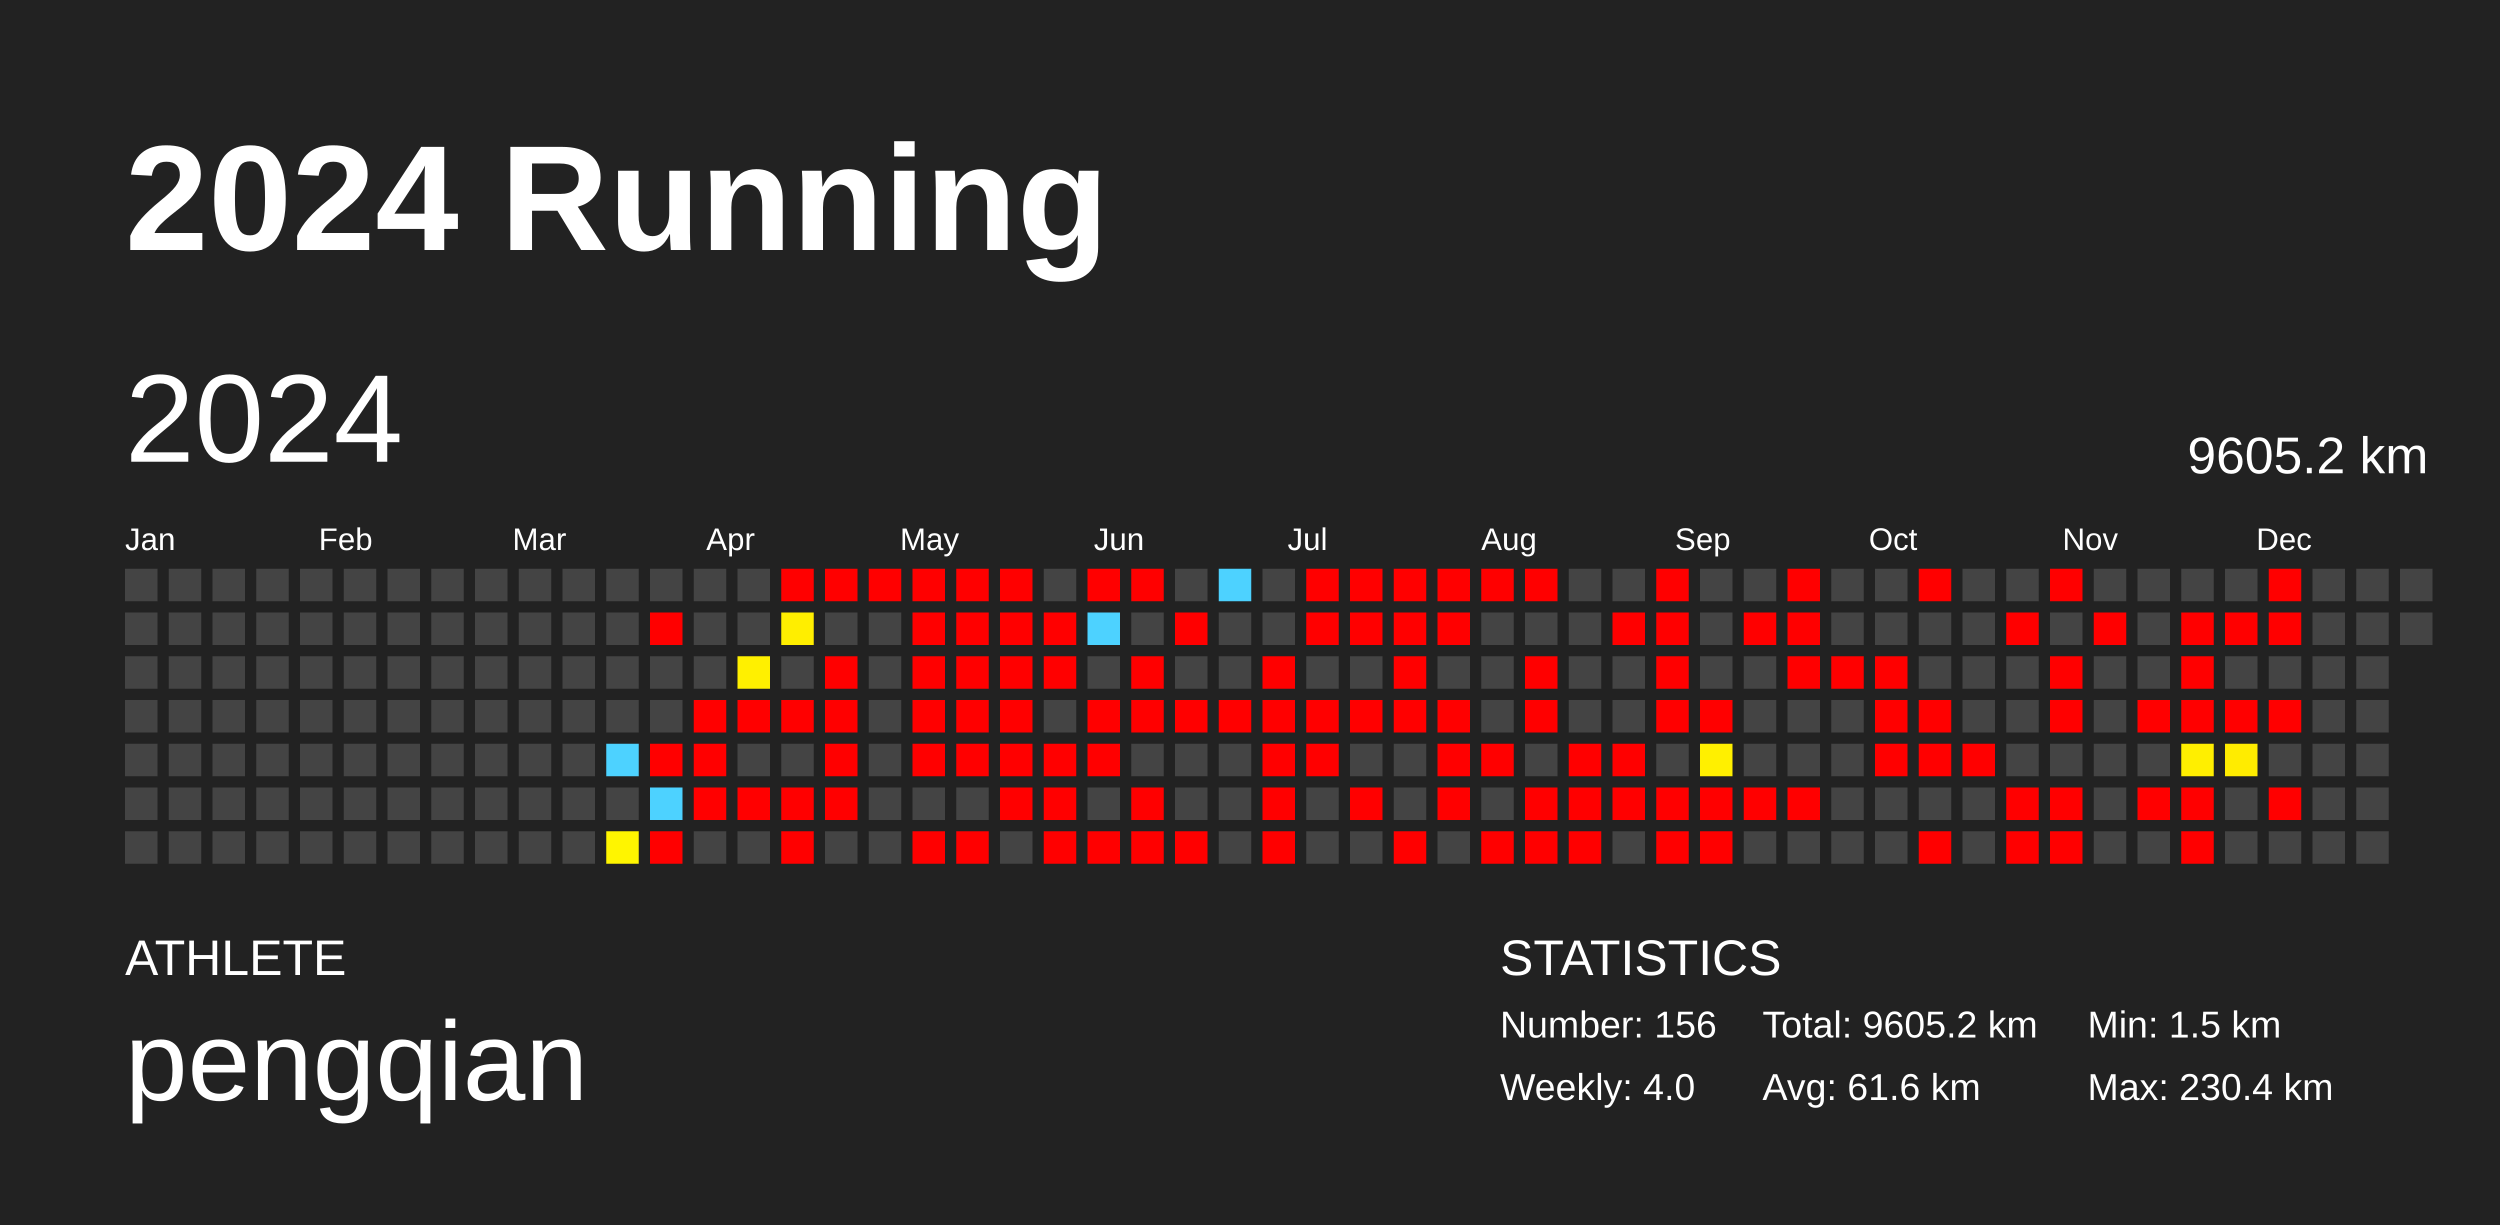
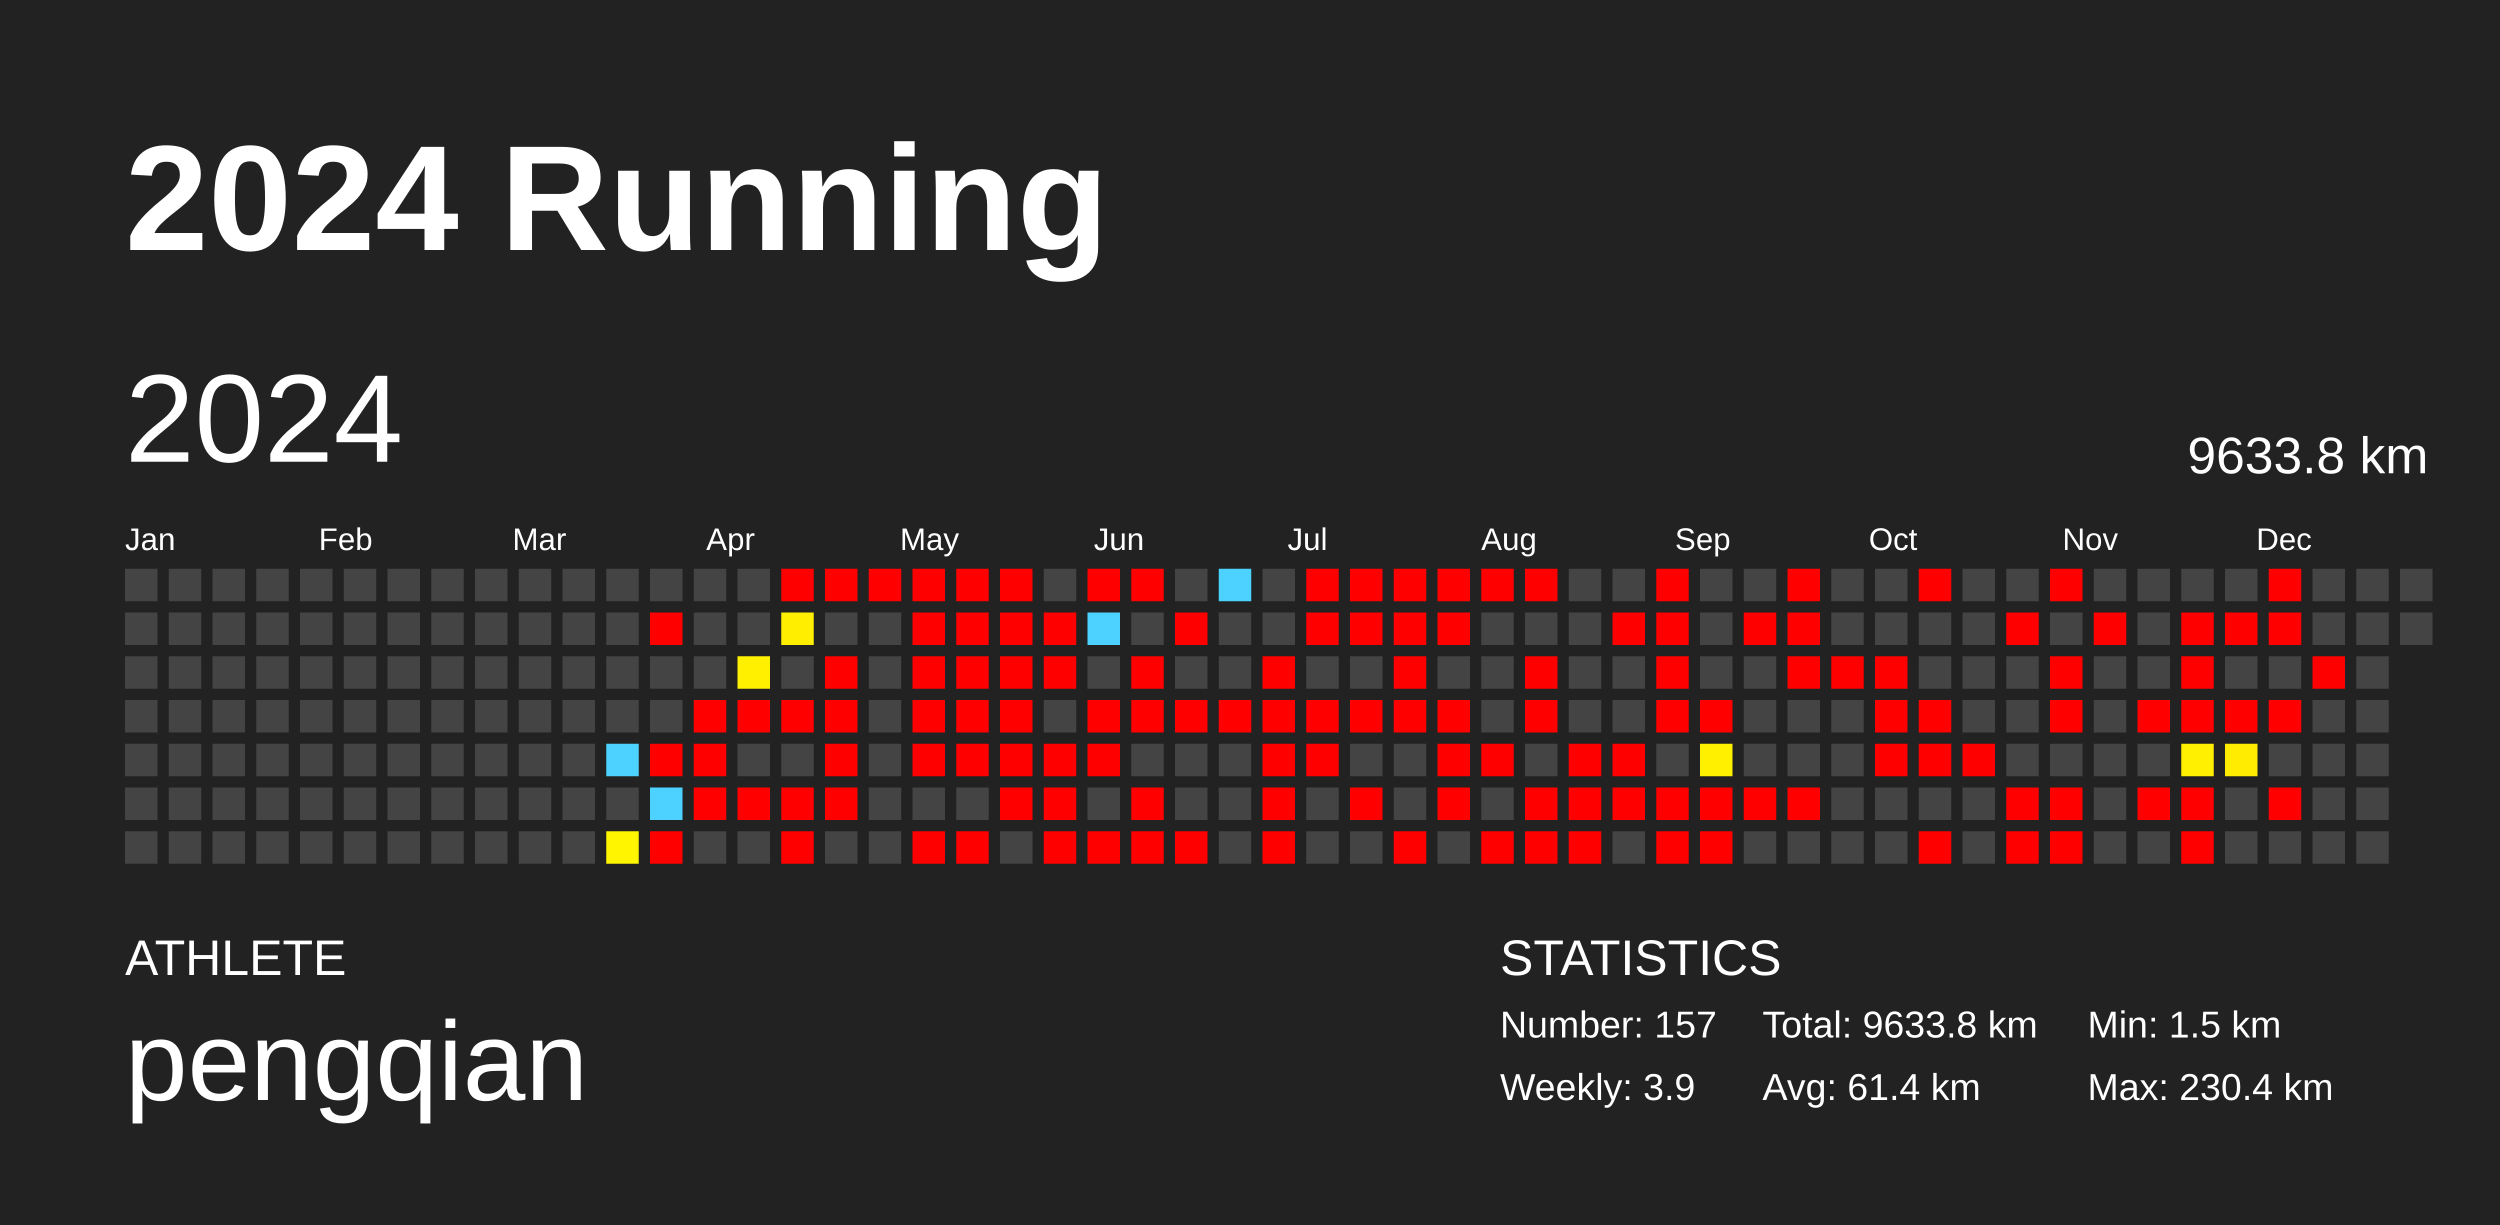
<svg xmlns="http://www.w3.org/2000/svg" baseProfile="full" height="98mm" version="1.1" viewBox="0,0,200,98" width="200mm">
  <defs />
  <rect fill="#222222" height="98" width="200" x="0" y="0" />
  <text fill="#FFFFFF" style="font-size:12px; font-family:Arial; font-weight:bold;" x="10" y="20">2024 Running</text>
  <text fill="#FFFFFF" style="font-size:4px; font-family:Arial" x="10" y="78">ATHLETE</text>
  <text fill="#FFFFFF" style="font-size:9px; font-family:Arial" x="10" y="88">pengqian</text>
  <text fill="#FFFFFF" style="font-size:4px; font-family:Arial" x="120" y="78">STATISTICS</text>
-   <text fill="#FFFFFF" style="font-size:3px; font-family:Arial" x="120" y="83">Number: 156</text>
-   <text fill="#FFFFFF" style="font-size:3px; font-family:Arial" x="120" y="88">Weekly: 4.0</text>
-   <text fill="#FFFFFF" style="font-size:3px; font-family:Arial" x="141" y="83">Total: 9605.2 km</text>
-   <text fill="#FFFFFF" style="font-size:3px; font-family:Arial" x="141" y="88">Avg: 61.6 km</text>
+   <text fill="#FFFFFF" style="font-size:3px; font-family:Arial" x="120" y="83">Number: 157</text>
+   <text fill="#FFFFFF" style="font-size:3px; font-family:Arial" x="120" y="88">Weekly: 3.9</text>
+   <text fill="#FFFFFF" style="font-size:3px; font-family:Arial" x="141" y="83">Total: 9633.8 km</text>
+   <text fill="#FFFFFF" style="font-size:3px; font-family:Arial" x="141" y="88">Avg: 61.4 km</text>
  <text fill="#FFFFFF" style="font-size:3px; font-family:Arial" x="167" y="83">Min: 1.5 km</text>
  <text fill="#FFFFFF" style="font-size:3px; font-family:Arial" x="167" y="88">Max: 230.4 km</text>
  <text dominant-baseline="hanging" fill="#FFFFFF" style="font-size:10.0px; font-family:Arial;" x="10" y="30">2024</text>
-   <text dominant-baseline="hanging" fill="#FFFFFF" style="font-size:4.125px; font-family:Arial;" x="175" y="35">9605.2 km</text>
+   <text dominant-baseline="hanging" fill="#FFFFFF" style="font-size:4.125px; font-family:Arial;" x="175" y="35">9633.8 km</text>
  <text fill="#FFFFFF" style="font-size:2.5px; font-family:Arial" x="10.0" y="44">Jan</text>
  <text fill="#FFFFFF" style="font-size:2.5px; font-family:Arial" x="25.5" y="44">Feb</text>
  <text fill="#FFFFFF" style="font-size:2.5px; font-family:Arial" x="41.0" y="44">Mar</text>
  <text fill="#FFFFFF" style="font-size:2.5px; font-family:Arial" x="56.5" y="44">Apr</text>
  <text fill="#FFFFFF" style="font-size:2.5px; font-family:Arial" x="72.0" y="44">May</text>
  <text fill="#FFFFFF" style="font-size:2.5px; font-family:Arial" x="87.5" y="44">Jun</text>
  <text fill="#FFFFFF" style="font-size:2.5px; font-family:Arial" x="103.0" y="44">Jul</text>
  <text fill="#FFFFFF" style="font-size:2.5px; font-family:Arial" x="118.5" y="44">Aug</text>
  <text fill="#FFFFFF" style="font-size:2.5px; font-family:Arial" x="134.0" y="44">Sep</text>
  <text fill="#FFFFFF" style="font-size:2.5px; font-family:Arial" x="149.5" y="44">Oct</text>
  <text fill="#FFFFFF" style="font-size:2.5px; font-family:Arial" x="165.0" y="44">Nov</text>
  <text fill="#FFFFFF" style="font-size:2.5px; font-family:Arial" x="180.5" y="44">Dec</text>
  <rect fill="#444444" height="2.6" width="2.6" x="10.0" y="45.5" />
  <rect fill="#444444" height="2.6" width="2.6" x="10.0" y="49.0" />
  <rect fill="#444444" height="2.6" width="2.6" x="10.0" y="52.5" />
  <rect fill="#444444" height="2.6" width="2.6" x="10.0" y="56.0" />
  <rect fill="#444444" height="2.6" width="2.6" x="10.0" y="59.5" />
  <rect fill="#444444" height="2.6" width="2.6" x="10.0" y="63.0" />
  <rect fill="#444444" height="2.6" width="2.6" x="10.0" y="66.5" />
  <rect fill="#444444" height="2.6" width="2.6" x="13.5" y="45.5" />
  <rect fill="#444444" height="2.6" width="2.6" x="13.5" y="49.0" />
  <rect fill="#444444" height="2.6" width="2.6" x="13.5" y="52.5" />
  <rect fill="#444444" height="2.6" width="2.6" x="13.5" y="56.0" />
  <rect fill="#444444" height="2.6" width="2.6" x="13.5" y="59.5" />
  <rect fill="#444444" height="2.6" width="2.6" x="13.5" y="63.0" />
  <rect fill="#444444" height="2.6" width="2.6" x="13.5" y="66.5" />
  <rect fill="#444444" height="2.6" width="2.6" x="17.0" y="45.5" />
  <rect fill="#444444" height="2.6" width="2.6" x="17.0" y="49.0" />
  <rect fill="#444444" height="2.6" width="2.6" x="17.0" y="52.5" />
  <rect fill="#444444" height="2.6" width="2.6" x="17.0" y="56.0" />
  <rect fill="#444444" height="2.6" width="2.6" x="17.0" y="59.5" />
  <rect fill="#444444" height="2.6" width="2.6" x="17.0" y="63.0" />
  <rect fill="#444444" height="2.6" width="2.6" x="17.0" y="66.5" />
  <rect fill="#444444" height="2.6" width="2.6" x="20.5" y="45.5" />
  <rect fill="#444444" height="2.6" width="2.6" x="20.5" y="49.0" />
  <rect fill="#444444" height="2.6" width="2.6" x="20.5" y="52.5" />
  <rect fill="#444444" height="2.6" width="2.6" x="20.5" y="56.0" />
  <rect fill="#444444" height="2.6" width="2.6" x="20.5" y="59.5" />
  <rect fill="#444444" height="2.6" width="2.6" x="20.5" y="63.0" />
  <rect fill="#444444" height="2.6" width="2.6" x="20.5" y="66.5" />
  <rect fill="#444444" height="2.6" width="2.6" x="24.0" y="45.5" />
  <rect fill="#444444" height="2.6" width="2.6" x="24.0" y="49.0" />
  <rect fill="#444444" height="2.6" width="2.6" x="24.0" y="52.5" />
  <rect fill="#444444" height="2.6" width="2.6" x="24.0" y="56.0" />
  <rect fill="#444444" height="2.6" width="2.6" x="24.0" y="59.5" />
  <rect fill="#444444" height="2.6" width="2.6" x="24.0" y="63.0" />
  <rect fill="#444444" height="2.6" width="2.6" x="24.0" y="66.5" />
  <rect fill="#444444" height="2.6" width="2.6" x="27.5" y="45.5" />
  <rect fill="#444444" height="2.6" width="2.6" x="27.5" y="49.0" />
  <rect fill="#444444" height="2.6" width="2.6" x="27.5" y="52.5" />
  <rect fill="#444444" height="2.6" width="2.6" x="27.5" y="56.0" />
  <rect fill="#444444" height="2.6" width="2.6" x="27.5" y="59.5" />
  <rect fill="#444444" height="2.6" width="2.6" x="27.5" y="63.0" />
  <rect fill="#444444" height="2.6" width="2.6" x="27.5" y="66.5" />
  <rect fill="#444444" height="2.6" width="2.6" x="31.0" y="45.5" />
  <rect fill="#444444" height="2.6" width="2.6" x="31.0" y="49.0" />
  <rect fill="#444444" height="2.6" width="2.6" x="31.0" y="52.5" />
  <rect fill="#444444" height="2.6" width="2.6" x="31.0" y="56.0" />
  <rect fill="#444444" height="2.6" width="2.6" x="31.0" y="59.5" />
  <rect fill="#444444" height="2.6" width="2.6" x="31.0" y="63.0" />
  <rect fill="#444444" height="2.6" width="2.6" x="31.0" y="66.5" />
  <rect fill="#444444" height="2.6" width="2.6" x="34.5" y="45.5" />
  <rect fill="#444444" height="2.6" width="2.6" x="34.5" y="49.0" />
  <rect fill="#444444" height="2.6" width="2.6" x="34.5" y="52.5" />
  <rect fill="#444444" height="2.6" width="2.6" x="34.5" y="56.0" />
  <rect fill="#444444" height="2.6" width="2.6" x="34.5" y="59.5" />
  <rect fill="#444444" height="2.6" width="2.6" x="34.5" y="63.0" />
  <rect fill="#444444" height="2.6" width="2.6" x="34.5" y="66.5" />
  <rect fill="#444444" height="2.6" width="2.6" x="38.0" y="45.5" />
  <rect fill="#444444" height="2.6" width="2.6" x="38.0" y="49.0" />
  <rect fill="#444444" height="2.6" width="2.6" x="38.0" y="52.5" />
  <rect fill="#444444" height="2.6" width="2.6" x="38.0" y="56.0" />
  <rect fill="#444444" height="2.6" width="2.6" x="38.0" y="59.5" />
  <rect fill="#444444" height="2.6" width="2.6" x="38.0" y="63.0" />
  <rect fill="#444444" height="2.6" width="2.6" x="38.0" y="66.5" />
  <rect fill="#444444" height="2.6" width="2.6" x="41.5" y="45.5" />
  <rect fill="#444444" height="2.6" width="2.6" x="41.5" y="49.0" />
  <rect fill="#444444" height="2.6" width="2.6" x="41.5" y="52.5" />
  <rect fill="#444444" height="2.6" width="2.6" x="41.5" y="56.0" />
  <rect fill="#444444" height="2.6" width="2.6" x="41.5" y="59.5" />
  <rect fill="#444444" height="2.6" width="2.6" x="41.5" y="63.0" />
  <rect fill="#444444" height="2.6" width="2.6" x="41.5" y="66.5" />
  <rect fill="#444444" height="2.6" width="2.6" x="45.0" y="45.5" />
  <rect fill="#444444" height="2.6" width="2.6" x="45.0" y="49.0" />
  <rect fill="#444444" height="2.6" width="2.6" x="45.0" y="52.5" />
  <rect fill="#444444" height="2.6" width="2.6" x="45.0" y="56.0" />
  <rect fill="#444444" height="2.6" width="2.6" x="45.0" y="59.5" />
  <rect fill="#444444" height="2.6" width="2.6" x="45.0" y="63.0" />
  <rect fill="#444444" height="2.6" width="2.6" x="45.0" y="66.5" />
  <rect fill="#444444" height="2.6" width="2.6" x="48.5" y="45.5" />
  <rect fill="#444444" height="2.6" width="2.6" x="48.5" y="49.0" />
  <rect fill="#444444" height="2.6" width="2.6" x="48.5" y="52.5" />
  <rect fill="#444444" height="2.6" width="2.6" x="48.5" y="56.0" />
  <rect fill="#4dd2ff" height="2.6" width="2.6" x="48.5" y="59.5" />
  <rect fill="#444444" height="2.6" width="2.6" x="48.5" y="63.0" />
  <rect fill="#fff500" height="2.6" width="2.6" x="48.5" y="66.5" />
  <rect fill="#444444" height="2.6" width="2.6" x="52.0" y="45.5" />
  <rect fill="red" height="2.6" width="2.6" x="52.0" y="49.0" />
  <rect fill="#444444" height="2.6" width="2.6" x="52.0" y="52.5" />
  <rect fill="#444444" height="2.6" width="2.6" x="52.0" y="56.0" />
  <rect fill="red" height="2.6" width="2.6" x="52.0" y="59.5" />
  <rect fill="#4dd2ff" height="2.6" width="2.6" x="52.0" y="63.0" />
  <rect fill="red" height="2.6" width="2.6" x="52.0" y="66.5" />
  <rect fill="#444444" height="2.6" width="2.6" x="55.5" y="45.5" />
  <rect fill="#444444" height="2.6" width="2.6" x="55.5" y="49.0" />
  <rect fill="#444444" height="2.6" width="2.6" x="55.5" y="52.5" />
  <rect fill="red" height="2.6" width="2.6" x="55.5" y="56.0" />
  <rect fill="red" height="2.6" width="2.6" x="55.5" y="59.5" />
  <rect fill="red" height="2.6" width="2.6" x="55.5" y="63.0" />
  <rect fill="#444444" height="2.6" width="2.6" x="55.5" y="66.5" />
  <rect fill="#444444" height="2.6" width="2.6" x="59.0" y="45.5" />
  <rect fill="#444444" height="2.6" width="2.6" x="59.0" y="49.0" />
  <rect fill="#fff000" height="2.6" width="2.6" x="59.0" y="52.5" />
  <rect fill="red" height="2.6" width="2.6" x="59.0" y="56.0" />
  <rect fill="#444444" height="2.6" width="2.6" x="59.0" y="59.5" />
  <rect fill="red" height="2.6" width="2.6" x="59.0" y="63.0" />
  <rect fill="#444444" height="2.6" width="2.6" x="59.0" y="66.5" />
  <rect fill="red" height="2.6" width="2.6" x="62.5" y="45.5" />
  <rect fill="#ffee00" height="2.6" width="2.6" x="62.5" y="49.0" />
  <rect fill="#444444" height="2.6" width="2.6" x="62.5" y="52.5" />
  <rect fill="red" height="2.6" width="2.6" x="62.5" y="56.0" />
  <rect fill="#444444" height="2.6" width="2.6" x="62.5" y="59.5" />
  <rect fill="red" height="2.6" width="2.6" x="62.5" y="63.0" />
  <rect fill="red" height="2.6" width="2.6" x="62.5" y="66.5" />
  <rect fill="red" height="2.6" width="2.6" x="66.0" y="45.5" />
  <rect fill="#444444" height="2.6" width="2.6" x="66.0" y="49.0" />
  <rect fill="red" height="2.6" width="2.6" x="66.0" y="52.5" />
  <rect fill="red" height="2.6" width="2.6" x="66.0" y="56.0" />
  <rect fill="red" height="2.6" width="2.6" x="66.0" y="59.5" />
  <rect fill="red" height="2.6" width="2.6" x="66.0" y="63.0" />
  <rect fill="#444444" height="2.6" width="2.6" x="66.0" y="66.5" />
  <rect fill="red" height="2.6" width="2.6" x="69.5" y="45.5" />
  <rect fill="#444444" height="2.6" width="2.6" x="69.5" y="49.0" />
  <rect fill="#444444" height="2.6" width="2.6" x="69.5" y="52.5" />
  <rect fill="#444444" height="2.6" width="2.6" x="69.5" y="56.0" />
  <rect fill="#444444" height="2.6" width="2.6" x="69.5" y="59.5" />
  <rect fill="#444444" height="2.6" width="2.6" x="69.5" y="63.0" />
  <rect fill="#444444" height="2.6" width="2.6" x="69.5" y="66.5" />
  <rect fill="red" height="2.6" width="2.6" x="73.0" y="45.5" />
  <rect fill="red" height="2.6" width="2.6" x="73.0" y="49.0" />
  <rect fill="red" height="2.6" width="2.6" x="73.0" y="52.5" />
  <rect fill="red" height="2.6" width="2.6" x="73.0" y="56.0" />
  <rect fill="red" height="2.6" width="2.6" x="73.0" y="59.5" />
  <rect fill="#444444" height="2.6" width="2.6" x="73.0" y="63.0" />
  <rect fill="red" height="2.6" width="2.6" x="73.0" y="66.5" />
  <rect fill="red" height="2.6" width="2.6" x="76.5" y="45.5" />
  <rect fill="red" height="2.6" width="2.6" x="76.5" y="49.0" />
  <rect fill="red" height="2.6" width="2.6" x="76.5" y="52.5" />
  <rect fill="red" height="2.6" width="2.6" x="76.5" y="56.0" />
  <rect fill="red" height="2.6" width="2.6" x="76.5" y="59.5" />
  <rect fill="#444444" height="2.6" width="2.6" x="76.5" y="63.0" />
  <rect fill="red" height="2.6" width="2.6" x="76.5" y="66.5" />
  <rect fill="red" height="2.6" width="2.6" x="80.0" y="45.5" />
  <rect fill="red" height="2.6" width="2.6" x="80.0" y="49.0" />
  <rect fill="red" height="2.6" width="2.6" x="80.0" y="52.5" />
  <rect fill="red" height="2.6" width="2.6" x="80.0" y="56.0" />
  <rect fill="red" height="2.6" width="2.6" x="80.0" y="59.5" />
  <rect fill="red" height="2.6" width="2.6" x="80.0" y="63.0" />
  <rect fill="#444444" height="2.6" width="2.6" x="80.0" y="66.5" />
  <rect fill="#444444" height="2.6" width="2.6" x="83.5" y="45.5" />
  <rect fill="red" height="2.6" width="2.6" x="83.5" y="49.0" />
  <rect fill="red" height="2.6" width="2.6" x="83.5" y="52.5" />
  <rect fill="#444444" height="2.6" width="2.6" x="83.5" y="56.0" />
  <rect fill="red" height="2.6" width="2.6" x="83.5" y="59.5" />
  <rect fill="red" height="2.6" width="2.6" x="83.5" y="63.0" />
  <rect fill="red" height="2.6" width="2.6" x="83.5" y="66.5" />
  <rect fill="red" height="2.6" width="2.6" x="87.0" y="45.5" />
  <rect fill="#4dd2ff" height="2.6" width="2.6" x="87.0" y="49.0" />
  <rect fill="#444444" height="2.6" width="2.6" x="87.0" y="52.5" />
  <rect fill="red" height="2.6" width="2.6" x="87.0" y="56.0" />
  <rect fill="red" height="2.6" width="2.6" x="87.0" y="59.5" />
  <rect fill="#444444" height="2.6" width="2.6" x="87.0" y="63.0" />
  <rect fill="red" height="2.6" width="2.6" x="87.0" y="66.5" />
  <rect fill="red" height="2.6" width="2.6" x="90.5" y="45.5" />
  <rect fill="#444444" height="2.6" width="2.6" x="90.5" y="49.0" />
  <rect fill="red" height="2.6" width="2.6" x="90.5" y="52.5" />
  <rect fill="red" height="2.6" width="2.6" x="90.5" y="56.0" />
  <rect fill="#444444" height="2.6" width="2.6" x="90.5" y="59.5" />
  <rect fill="red" height="2.6" width="2.6" x="90.5" y="63.0" />
  <rect fill="red" height="2.6" width="2.6" x="90.5" y="66.5" />
  <rect fill="#444444" height="2.6" width="2.6" x="94.0" y="45.5" />
  <rect fill="red" height="2.6" width="2.6" x="94.0" y="49.0" />
  <rect fill="#444444" height="2.6" width="2.6" x="94.0" y="52.5" />
  <rect fill="red" height="2.6" width="2.6" x="94.0" y="56.0" />
  <rect fill="#444444" height="2.6" width="2.6" x="94.0" y="59.5" />
  <rect fill="#444444" height="2.6" width="2.6" x="94.0" y="63.0" />
  <rect fill="red" height="2.6" width="2.6" x="94.0" y="66.5" />
  <rect fill="#4dd2ff" height="2.6" width="2.6" x="97.5" y="45.5" />
  <rect fill="#444444" height="2.6" width="2.6" x="97.5" y="49.0" />
  <rect fill="#444444" height="2.6" width="2.6" x="97.5" y="52.5" />
  <rect fill="red" height="2.6" width="2.6" x="97.5" y="56.0" />
  <rect fill="#444444" height="2.6" width="2.6" x="97.5" y="59.5" />
  <rect fill="#444444" height="2.6" width="2.6" x="97.5" y="63.0" />
  <rect fill="#444444" height="2.6" width="2.6" x="97.5" y="66.5" />
  <rect fill="#444444" height="2.6" width="2.6" x="101.0" y="45.5" />
  <rect fill="#444444" height="2.6" width="2.6" x="101.0" y="49.0" />
  <rect fill="red" height="2.6" width="2.6" x="101.0" y="52.5" />
  <rect fill="red" height="2.6" width="2.6" x="101.0" y="56.0" />
  <rect fill="red" height="2.6" width="2.6" x="101.0" y="59.5" />
  <rect fill="red" height="2.6" width="2.6" x="101.0" y="63.0" />
  <rect fill="red" height="2.6" width="2.6" x="101.0" y="66.5" />
  <rect fill="red" height="2.6" width="2.6" x="104.5" y="45.5" />
  <rect fill="red" height="2.6" width="2.6" x="104.5" y="49.0" />
  <rect fill="#444444" height="2.6" width="2.6" x="104.5" y="52.5" />
  <rect fill="red" height="2.6" width="2.6" x="104.5" y="56.0" />
  <rect fill="red" height="2.6" width="2.6" x="104.5" y="59.5" />
  <rect fill="#444444" height="2.6" width="2.6" x="104.5" y="63.0" />
  <rect fill="#444444" height="2.6" width="2.6" x="104.5" y="66.5" />
  <rect fill="red" height="2.6" width="2.6" x="108.0" y="45.5" />
  <rect fill="red" height="2.6" width="2.6" x="108.0" y="49.0" />
  <rect fill="#444444" height="2.6" width="2.6" x="108.0" y="52.5" />
  <rect fill="red" height="2.6" width="2.6" x="108.0" y="56.0" />
  <rect fill="#444444" height="2.6" width="2.6" x="108.0" y="59.5" />
  <rect fill="red" height="2.6" width="2.6" x="108.0" y="63.0" />
  <rect fill="#444444" height="2.6" width="2.6" x="108.0" y="66.5" />
  <rect fill="red" height="2.6" width="2.6" x="111.5" y="45.5" />
  <rect fill="red" height="2.6" width="2.6" x="111.5" y="49.0" />
  <rect fill="red" height="2.6" width="2.6" x="111.5" y="52.5" />
  <rect fill="red" height="2.6" width="2.6" x="111.5" y="56.0" />
  <rect fill="#444444" height="2.6" width="2.6" x="111.5" y="59.5" />
  <rect fill="#444444" height="2.6" width="2.6" x="111.5" y="63.0" />
  <rect fill="red" height="2.6" width="2.6" x="111.5" y="66.5" />
  <rect fill="red" height="2.6" width="2.6" x="115.0" y="45.5" />
  <rect fill="red" height="2.6" width="2.6" x="115.0" y="49.0" />
  <rect fill="#444444" height="2.6" width="2.6" x="115.0" y="52.5" />
  <rect fill="red" height="2.6" width="2.6" x="115.0" y="56.0" />
  <rect fill="red" height="2.6" width="2.6" x="115.0" y="59.5" />
  <rect fill="red" height="2.6" width="2.6" x="115.0" y="63.0" />
  <rect fill="#444444" height="2.6" width="2.6" x="115.0" y="66.5" />
  <rect fill="red" height="2.6" width="2.6" x="118.5" y="45.5" />
  <rect fill="#444444" height="2.6" width="2.6" x="118.5" y="49.0" />
  <rect fill="#444444" height="2.6" width="2.6" x="118.5" y="52.5" />
  <rect fill="#444444" height="2.6" width="2.6" x="118.5" y="56.0" />
  <rect fill="red" height="2.6" width="2.6" x="118.5" y="59.5" />
  <rect fill="#444444" height="2.6" width="2.6" x="118.5" y="63.0" />
  <rect fill="red" height="2.6" width="2.6" x="118.5" y="66.5" />
  <rect fill="red" height="2.6" width="2.6" x="122.0" y="45.5" />
  <rect fill="#444444" height="2.6" width="2.6" x="122.0" y="49.0" />
  <rect fill="red" height="2.6" width="2.6" x="122.0" y="52.5" />
  <rect fill="red" height="2.6" width="2.6" x="122.0" y="56.0" />
  <rect fill="#444444" height="2.6" width="2.6" x="122.0" y="59.5" />
  <rect fill="red" height="2.6" width="2.6" x="122.0" y="63.0" />
  <rect fill="red" height="2.6" width="2.6" x="122.0" y="66.5" />
  <rect fill="#444444" height="2.6" width="2.6" x="125.5" y="45.5" />
  <rect fill="#444444" height="2.6" width="2.6" x="125.5" y="49.0" />
  <rect fill="#444444" height="2.6" width="2.6" x="125.5" y="52.5" />
  <rect fill="#444444" height="2.6" width="2.6" x="125.5" y="56.0" />
  <rect fill="red" height="2.6" width="2.6" x="125.5" y="59.5" />
  <rect fill="red" height="2.6" width="2.6" x="125.5" y="63.0" />
  <rect fill="red" height="2.6" width="2.6" x="125.5" y="66.5" />
  <rect fill="#444444" height="2.6" width="2.6" x="129.0" y="45.5" />
  <rect fill="red" height="2.6" width="2.6" x="129.0" y="49.0" />
  <rect fill="#444444" height="2.6" width="2.6" x="129.0" y="52.5" />
  <rect fill="#444444" height="2.6" width="2.6" x="129.0" y="56.0" />
  <rect fill="red" height="2.6" width="2.6" x="129.0" y="59.5" />
  <rect fill="red" height="2.6" width="2.6" x="129.0" y="63.0" />
  <rect fill="#444444" height="2.6" width="2.6" x="129.0" y="66.5" />
  <rect fill="red" height="2.6" width="2.6" x="132.5" y="45.5" />
  <rect fill="red" height="2.6" width="2.6" x="132.5" y="49.0" />
  <rect fill="red" height="2.6" width="2.6" x="132.5" y="52.5" />
  <rect fill="red" height="2.6" width="2.6" x="132.5" y="56.0" />
  <rect fill="#444444" height="2.6" width="2.6" x="132.5" y="59.5" />
  <rect fill="red" height="2.6" width="2.6" x="132.5" y="63.0" />
  <rect fill="red" height="2.6" width="2.6" x="132.5" y="66.5" />
  <rect fill="#444444" height="2.6" width="2.6" x="136.0" y="45.5" />
  <rect fill="#444444" height="2.6" width="2.6" x="136.0" y="49.0" />
  <rect fill="#444444" height="2.6" width="2.6" x="136.0" y="52.5" />
  <rect fill="red" height="2.6" width="2.6" x="136.0" y="56.0" />
  <rect fill="#fff000" height="2.6" width="2.6" x="136.0" y="59.5" />
  <rect fill="red" height="2.6" width="2.6" x="136.0" y="63.0" />
  <rect fill="red" height="2.6" width="2.6" x="136.0" y="66.5" />
  <rect fill="#444444" height="2.6" width="2.6" x="139.5" y="45.5" />
  <rect fill="red" height="2.6" width="2.6" x="139.5" y="49.0" />
  <rect fill="#444444" height="2.6" width="2.6" x="139.5" y="52.5" />
  <rect fill="#444444" height="2.6" width="2.6" x="139.5" y="56.0" />
  <rect fill="#444444" height="2.6" width="2.6" x="139.5" y="59.5" />
  <rect fill="red" height="2.6" width="2.6" x="139.5" y="63.0" />
  <rect fill="#444444" height="2.6" width="2.6" x="139.5" y="66.5" />
  <rect fill="red" height="2.6" width="2.6" x="143.0" y="45.5" />
  <rect fill="red" height="2.6" width="2.6" x="143.0" y="49.0" />
  <rect fill="red" height="2.6" width="2.6" x="143.0" y="52.5" />
  <rect fill="#444444" height="2.6" width="2.6" x="143.0" y="56.0" />
  <rect fill="#444444" height="2.6" width="2.6" x="143.0" y="59.5" />
  <rect fill="red" height="2.6" width="2.6" x="143.0" y="63.0" />
  <rect fill="#444444" height="2.6" width="2.6" x="143.0" y="66.5" />
  <rect fill="#444444" height="2.6" width="2.6" x="146.5" y="45.5" />
  <rect fill="#444444" height="2.6" width="2.6" x="146.5" y="49.0" />
  <rect fill="red" height="2.6" width="2.6" x="146.5" y="52.5" />
  <rect fill="#444444" height="2.6" width="2.6" x="146.5" y="56.0" />
  <rect fill="#444444" height="2.6" width="2.6" x="146.5" y="59.5" />
  <rect fill="#444444" height="2.6" width="2.6" x="146.5" y="63.0" />
  <rect fill="#444444" height="2.6" width="2.6" x="146.5" y="66.5" />
  <rect fill="#444444" height="2.6" width="2.6" x="150.0" y="45.5" />
  <rect fill="#444444" height="2.6" width="2.6" x="150.0" y="49.0" />
  <rect fill="red" height="2.6" width="2.6" x="150.0" y="52.5" />
  <rect fill="red" height="2.6" width="2.6" x="150.0" y="56.0" />
  <rect fill="red" height="2.6" width="2.6" x="150.0" y="59.5" />
  <rect fill="#444444" height="2.6" width="2.6" x="150.0" y="63.0" />
  <rect fill="#444444" height="2.6" width="2.6" x="150.0" y="66.5" />
  <rect fill="red" height="2.6" width="2.6" x="153.5" y="45.5" />
  <rect fill="#444444" height="2.6" width="2.6" x="153.5" y="49.0" />
  <rect fill="#444444" height="2.6" width="2.6" x="153.5" y="52.5" />
  <rect fill="red" height="2.6" width="2.6" x="153.5" y="56.0" />
  <rect fill="red" height="2.6" width="2.6" x="153.5" y="59.5" />
  <rect fill="#444444" height="2.6" width="2.6" x="153.5" y="63.0" />
  <rect fill="red" height="2.6" width="2.6" x="153.5" y="66.5" />
  <rect fill="#444444" height="2.6" width="2.6" x="157.0" y="45.5" />
  <rect fill="#444444" height="2.6" width="2.6" x="157.0" y="49.0" />
  <rect fill="#444444" height="2.6" width="2.6" x="157.0" y="52.5" />
  <rect fill="#444444" height="2.6" width="2.6" x="157.0" y="56.0" />
  <rect fill="red" height="2.6" width="2.6" x="157.0" y="59.5" />
  <rect fill="#444444" height="2.6" width="2.6" x="157.0" y="63.0" />
  <rect fill="#444444" height="2.6" width="2.6" x="157.0" y="66.5" />
  <rect fill="#444444" height="2.6" width="2.6" x="160.5" y="45.5" />
  <rect fill="red" height="2.6" width="2.6" x="160.5" y="49.0" />
  <rect fill="#444444" height="2.6" width="2.6" x="160.5" y="52.5" />
  <rect fill="#444444" height="2.6" width="2.6" x="160.5" y="56.0" />
  <rect fill="#444444" height="2.6" width="2.6" x="160.5" y="59.5" />
  <rect fill="red" height="2.6" width="2.6" x="160.5" y="63.0" />
  <rect fill="red" height="2.6" width="2.6" x="160.5" y="66.5" />
  <rect fill="red" height="2.6" width="2.6" x="164.0" y="45.5" />
  <rect fill="#444444" height="2.6" width="2.6" x="164.0" y="49.0" />
  <rect fill="red" height="2.6" width="2.6" x="164.0" y="52.5" />
  <rect fill="red" height="2.6" width="2.6" x="164.0" y="56.0" />
  <rect fill="#444444" height="2.6" width="2.6" x="164.0" y="59.5" />
  <rect fill="red" height="2.6" width="2.6" x="164.0" y="63.0" />
  <rect fill="red" height="2.6" width="2.6" x="164.0" y="66.5" />
  <rect fill="#444444" height="2.6" width="2.6" x="167.5" y="45.5" />
  <rect fill="red" height="2.6" width="2.6" x="167.5" y="49.0" />
  <rect fill="#444444" height="2.6" width="2.6" x="167.5" y="52.5" />
  <rect fill="#444444" height="2.6" width="2.6" x="167.5" y="56.0" />
  <rect fill="#444444" height="2.6" width="2.6" x="167.5" y="59.5" />
  <rect fill="#444444" height="2.6" width="2.6" x="167.5" y="63.0" />
  <rect fill="#444444" height="2.6" width="2.6" x="167.5" y="66.5" />
  <rect fill="#444444" height="2.6" width="2.6" x="171.0" y="45.5" />
  <rect fill="#444444" height="2.6" width="2.6" x="171.0" y="49.0" />
  <rect fill="#444444" height="2.6" width="2.6" x="171.0" y="52.5" />
  <rect fill="red" height="2.6" width="2.6" x="171.0" y="56.0" />
  <rect fill="#444444" height="2.6" width="2.6" x="171.0" y="59.5" />
  <rect fill="red" height="2.6" width="2.6" x="171.0" y="63.0" />
  <rect fill="#444444" height="2.6" width="2.6" x="171.0" y="66.5" />
  <rect fill="#444444" height="2.6" width="2.6" x="174.5" y="45.5" />
  <rect fill="red" height="2.6" width="2.6" x="174.5" y="49.0" />
  <rect fill="red" height="2.6" width="2.6" x="174.5" y="52.5" />
  <rect fill="red" height="2.6" width="2.6" x="174.5" y="56.0" />
  <rect fill="#ffef00" height="2.6" width="2.6" x="174.5" y="59.5" />
  <rect fill="red" height="2.6" width="2.6" x="174.5" y="63.0" />
  <rect fill="red" height="2.6" width="2.6" x="174.5" y="66.5" />
  <rect fill="#444444" height="2.6" width="2.6" x="178.0" y="45.5" />
  <rect fill="red" height="2.6" width="2.6" x="178.0" y="49.0" />
  <rect fill="#444444" height="2.6" width="2.6" x="178.0" y="52.5" />
  <rect fill="red" height="2.6" width="2.6" x="178.0" y="56.0" />
  <rect fill="#ffec00" height="2.6" width="2.6" x="178.0" y="59.5" />
  <rect fill="#444444" height="2.6" width="2.6" x="178.0" y="63.0" />
  <rect fill="#444444" height="2.6" width="2.6" x="178.0" y="66.5" />
  <rect fill="red" height="2.6" width="2.6" x="181.5" y="45.5" />
  <rect fill="red" height="2.6" width="2.6" x="181.5" y="49.0" />
  <rect fill="#444444" height="2.6" width="2.6" x="181.5" y="52.5" />
  <rect fill="red" height="2.6" width="2.6" x="181.5" y="56.0" />
  <rect fill="#444444" height="2.6" width="2.6" x="181.5" y="59.5" />
  <rect fill="red" height="2.6" width="2.6" x="181.5" y="63.0" />
  <rect fill="#444444" height="2.6" width="2.6" x="181.5" y="66.5" />
  <rect fill="#444444" height="2.6" width="2.6" x="185.0" y="45.5" />
  <rect fill="#444444" height="2.6" width="2.6" x="185.0" y="49.0" />
-   <rect fill="#444444" height="2.6" width="2.6" x="185.0" y="52.5" />
+   <rect fill="red" height="2.6" width="2.6" x="185.0" y="52.5" />
  <rect fill="#444444" height="2.6" width="2.6" x="185.0" y="56.0" />
  <rect fill="#444444" height="2.6" width="2.6" x="185.0" y="59.5" />
  <rect fill="#444444" height="2.6" width="2.6" x="185.0" y="63.0" />
  <rect fill="#444444" height="2.6" width="2.6" x="185.0" y="66.5" />
  <rect fill="#444444" height="2.6" width="2.6" x="188.5" y="45.5" />
  <rect fill="#444444" height="2.6" width="2.6" x="188.5" y="49.0" />
  <rect fill="#444444" height="2.6" width="2.6" x="188.5" y="52.5" />
  <rect fill="#444444" height="2.6" width="2.6" x="188.5" y="56.0" />
  <rect fill="#444444" height="2.6" width="2.6" x="188.5" y="59.5" />
  <rect fill="#444444" height="2.6" width="2.6" x="188.5" y="63.0" />
  <rect fill="#444444" height="2.6" width="2.6" x="188.5" y="66.5" />
  <rect fill="#444444" height="2.6" width="2.6" x="192.0" y="45.5" />
  <rect fill="#444444" height="2.6" width="2.6" x="192.0" y="49.0" />
</svg>
